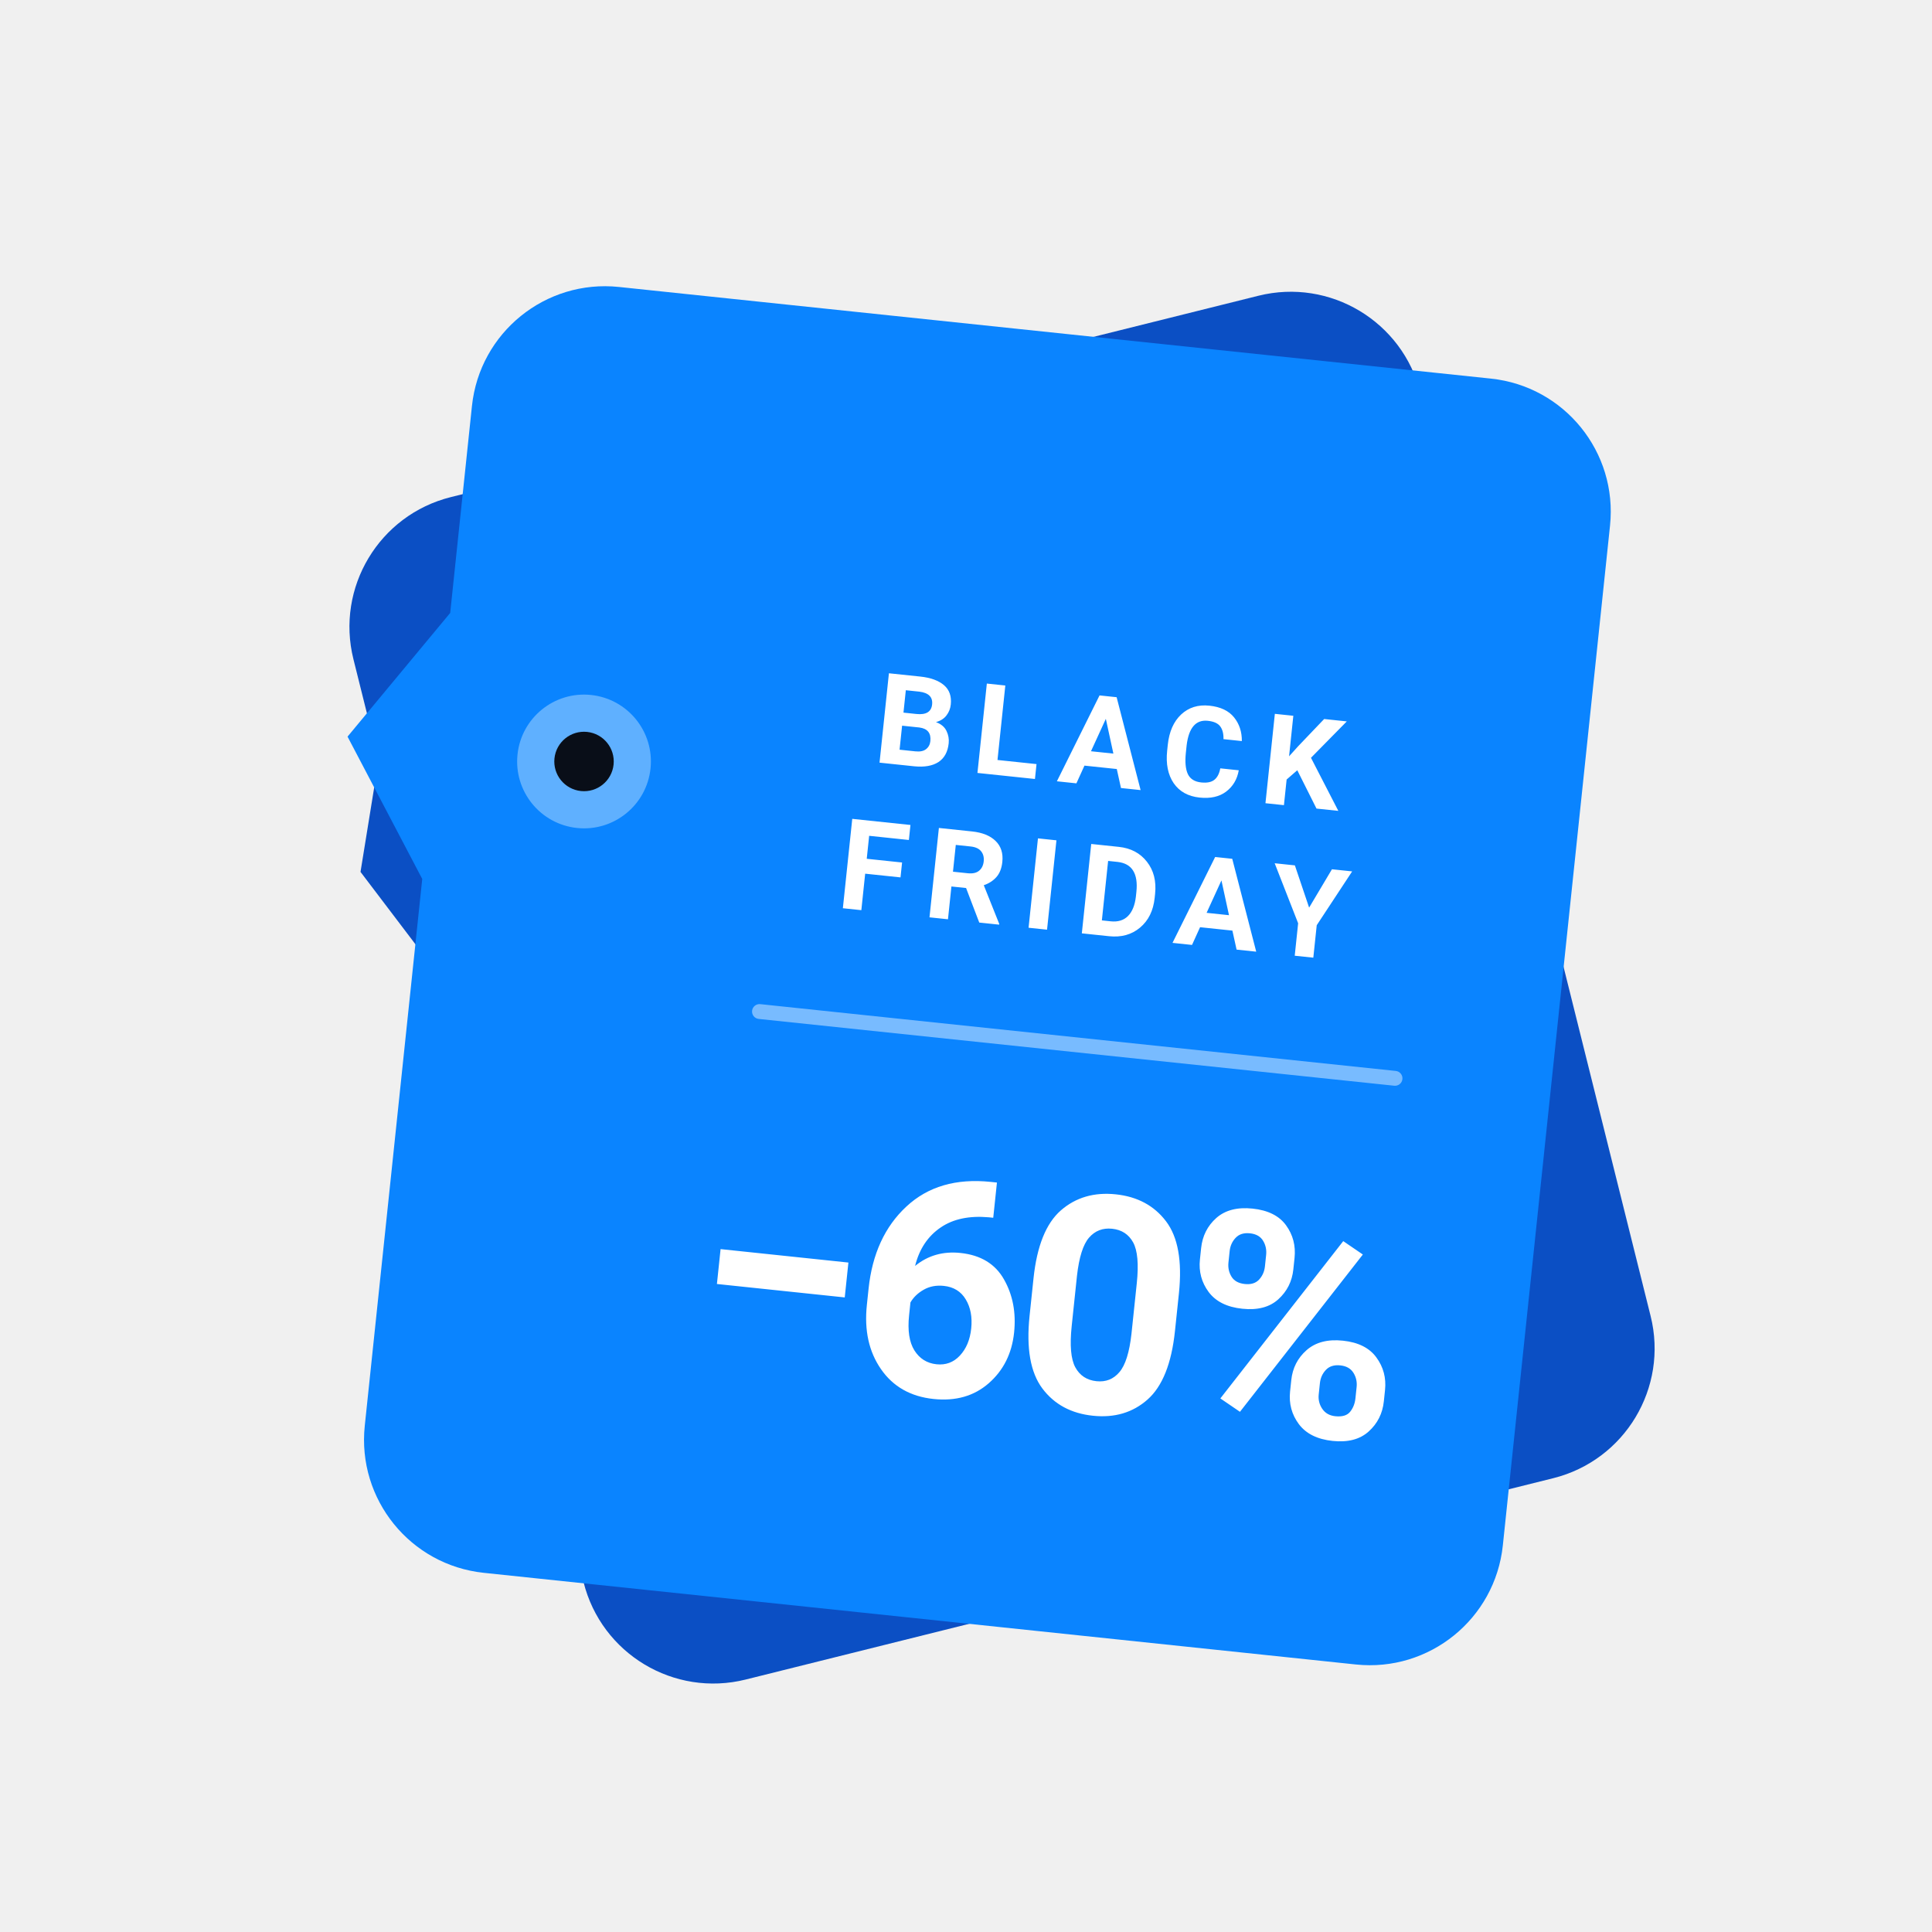
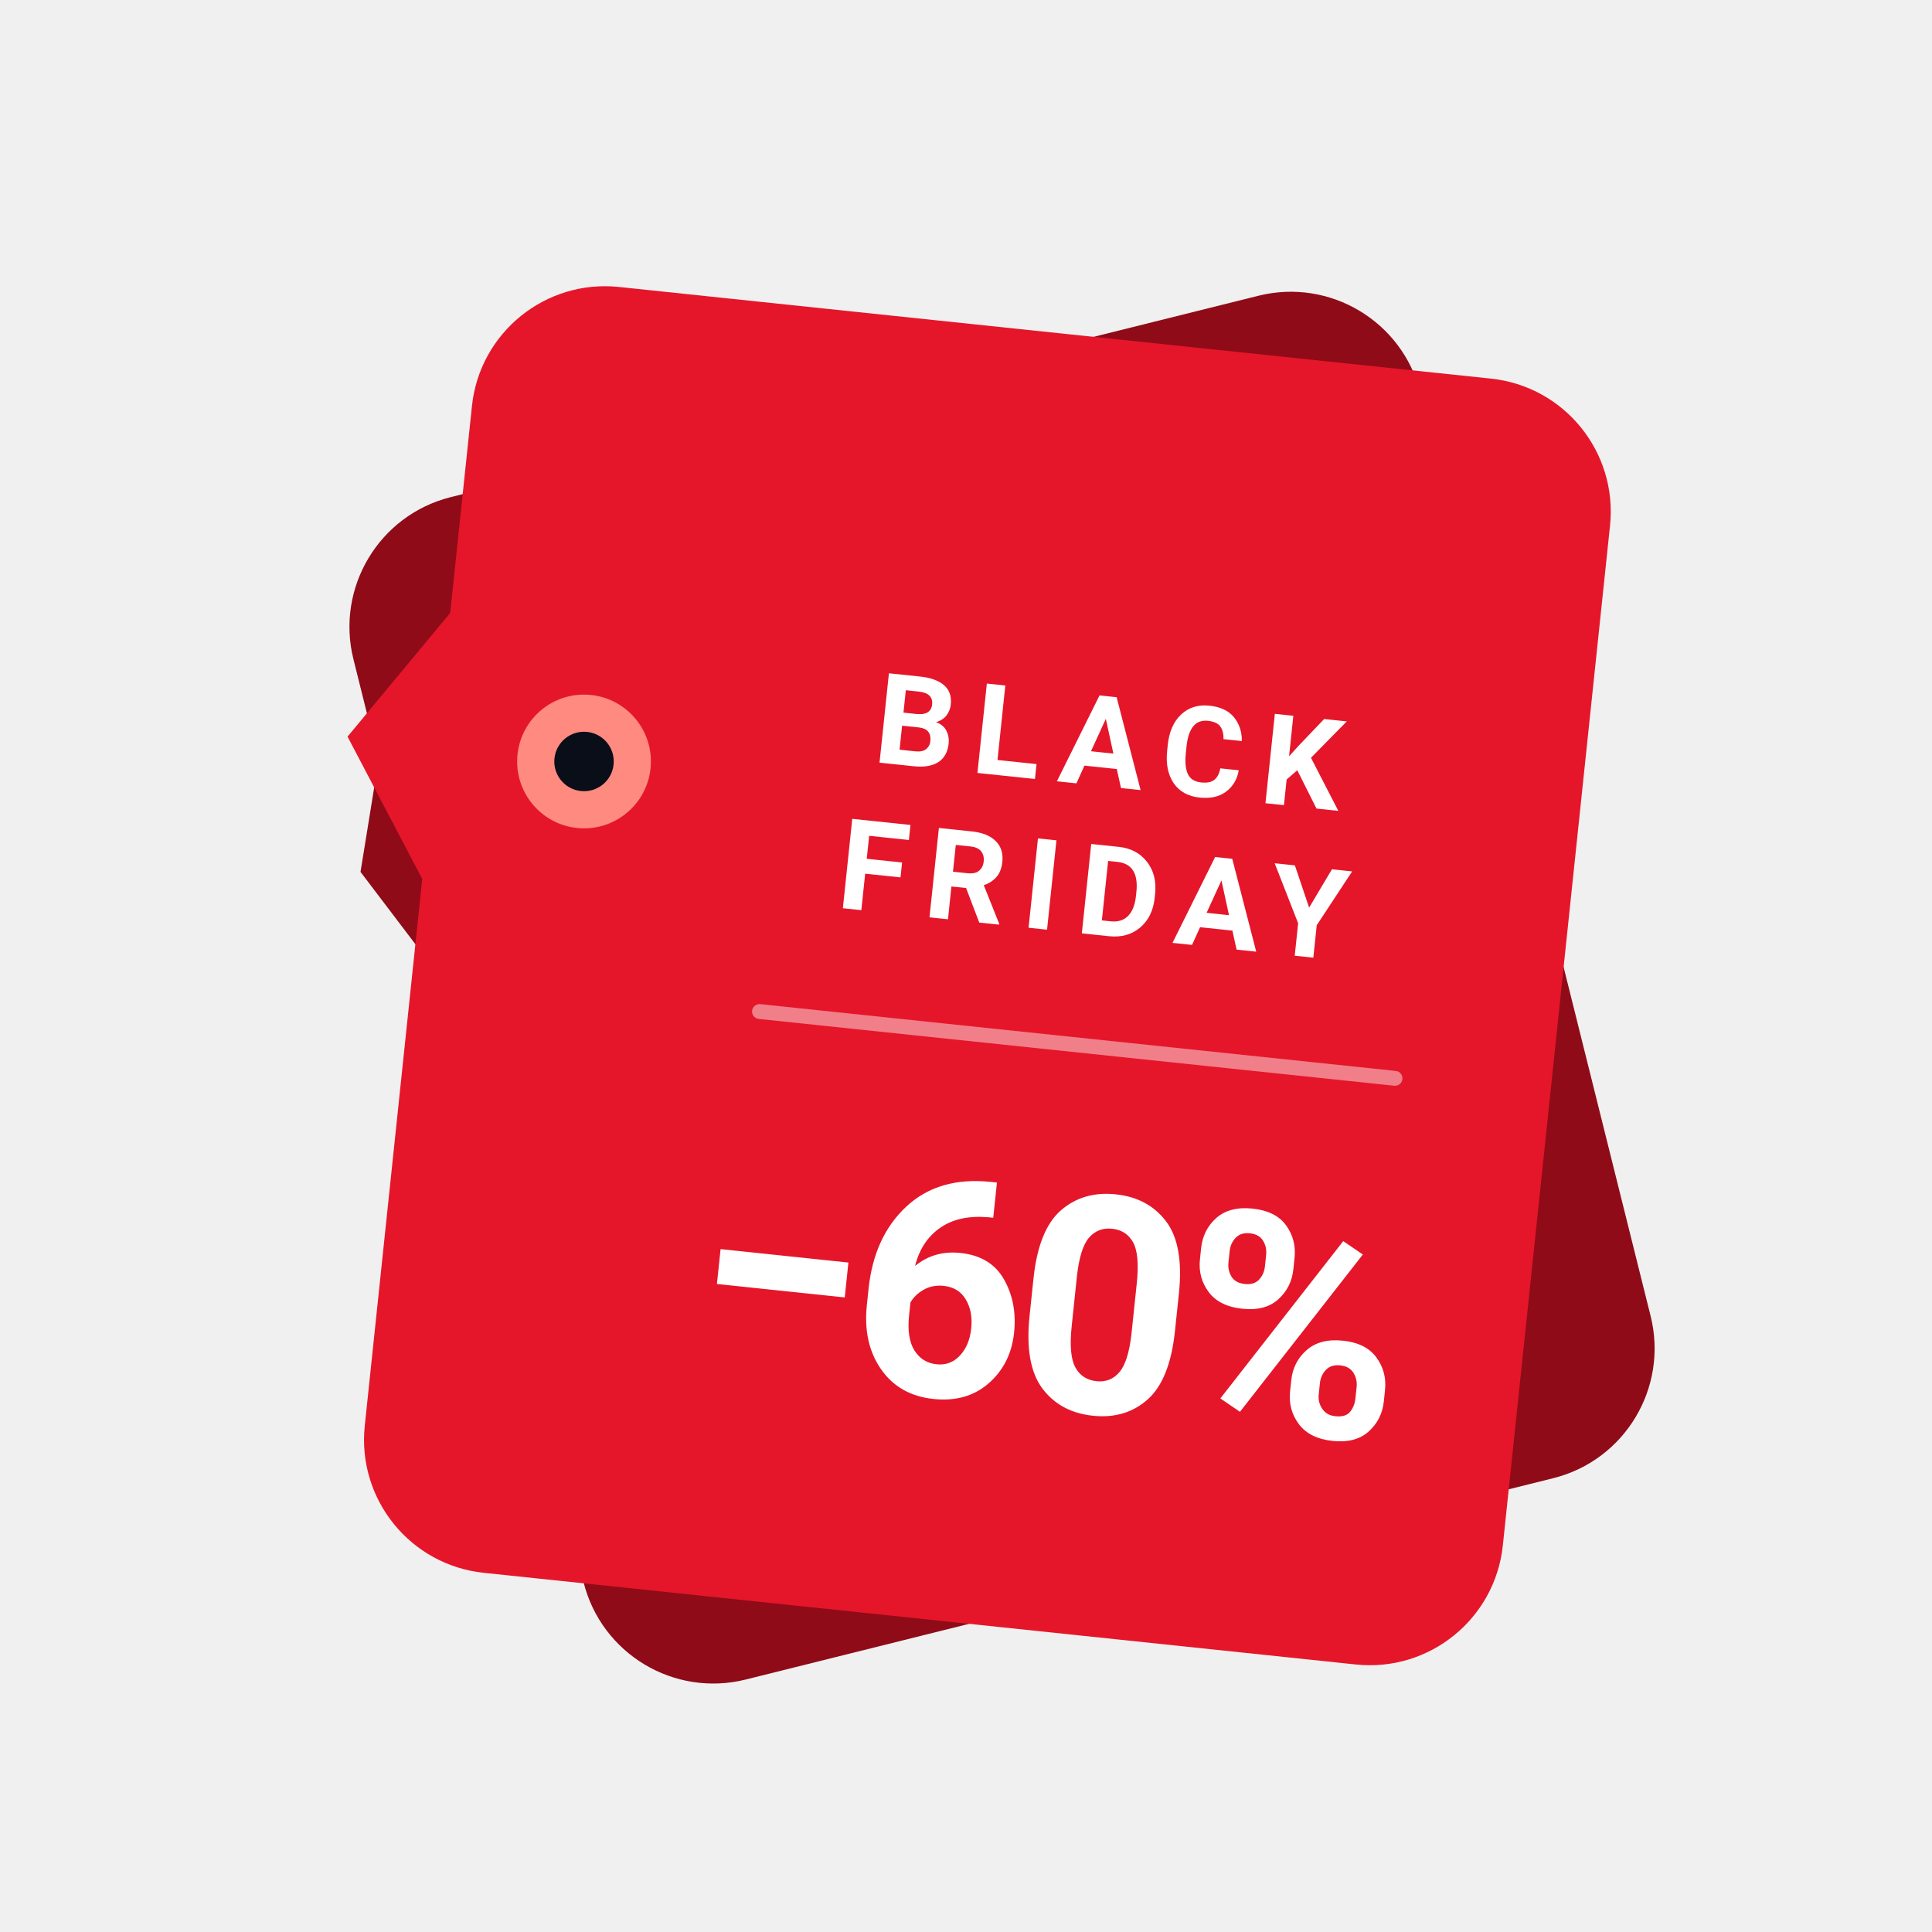
<svg xmlns="http://www.w3.org/2000/svg" viewBox="0 0 260 260" width="260" height="260">
  <g transform="rotate(-14 130 130)">
-     <path d="M78 52h112a18 18 0 0 1 18 18v128a18 18 0 0 1-18 18H78a18 18 0 0 1-18-18V112l-6-14 6-14V70a18 18 0 0 1 18-18z" fill="#0b4fc4" />
+     <path d="M78 52h112a18 18 0 0 1 18 18v128a18 18 0 0 1-18 18H78a18 18 0 0 1-18-18V112l-6-14 6-14V70a18 18 0 0 1 18-18z" fill="#8f0b18" />
  </g>
  <g transform="rotate(6 130 130)">
-     <path d="M74 44h118a18 18 0 0 1 18 18v138a18 18 0 0 1-18 18H74a18 18 0 0 1-18-18v-74l-12-18 12-18V62a18 18 0 0 1 18-18z" fill="#0a84ff" />
-     <circle cx="76" cy="108" r="9" fill="#5fb0ff" />
+     <path d="M74 44h118a18 18 0 0 1 18 18v138a18 18 0 0 1-18 18H74a18 18 0 0 1-18-18v-74l-12-18 12-18V62a18 18 0 0 1 18-18z" fill="#e5162a" />
+     <circle cx="76" cy="108" r="9" fill="#ff8a80" />
    <circle cx="76" cy="108" r="4" fill="#090e18" />
    <text x="146" y="104" text-anchor="middle" fill="#ffffff" font-family="-apple-system, BlinkMacSystemFont, 'SF Pro Display', 'Segoe UI', Roboto, 'Helvetica Neue', Arial, sans-serif" font-size="17" font-weight="700" letter-spacing="2.4">BLACK</text>
    <text x="146" y="124" text-anchor="middle" fill="#ffffff" font-family="-apple-system, BlinkMacSystemFont, 'SF Pro Display', 'Segoe UI', Roboto, 'Helvetica Neue', Arial, sans-serif" font-size="17" font-weight="700" letter-spacing="2.4">FRIDAY</text>
    <rect x="102" y="138" width="88" height="2" rx="1" fill="#ffffff" opacity=".45" />
    <text x="146" y="188" text-anchor="middle" fill="#ffffff" font-family="-apple-system, BlinkMacSystemFont, 'SF Pro Display', 'Segoe UI', Roboto, 'Helvetica Neue', Arial, sans-serif" font-size="41" font-weight="750" letter-spacing="-1.5">−60%</text>
  </g>
</svg>
